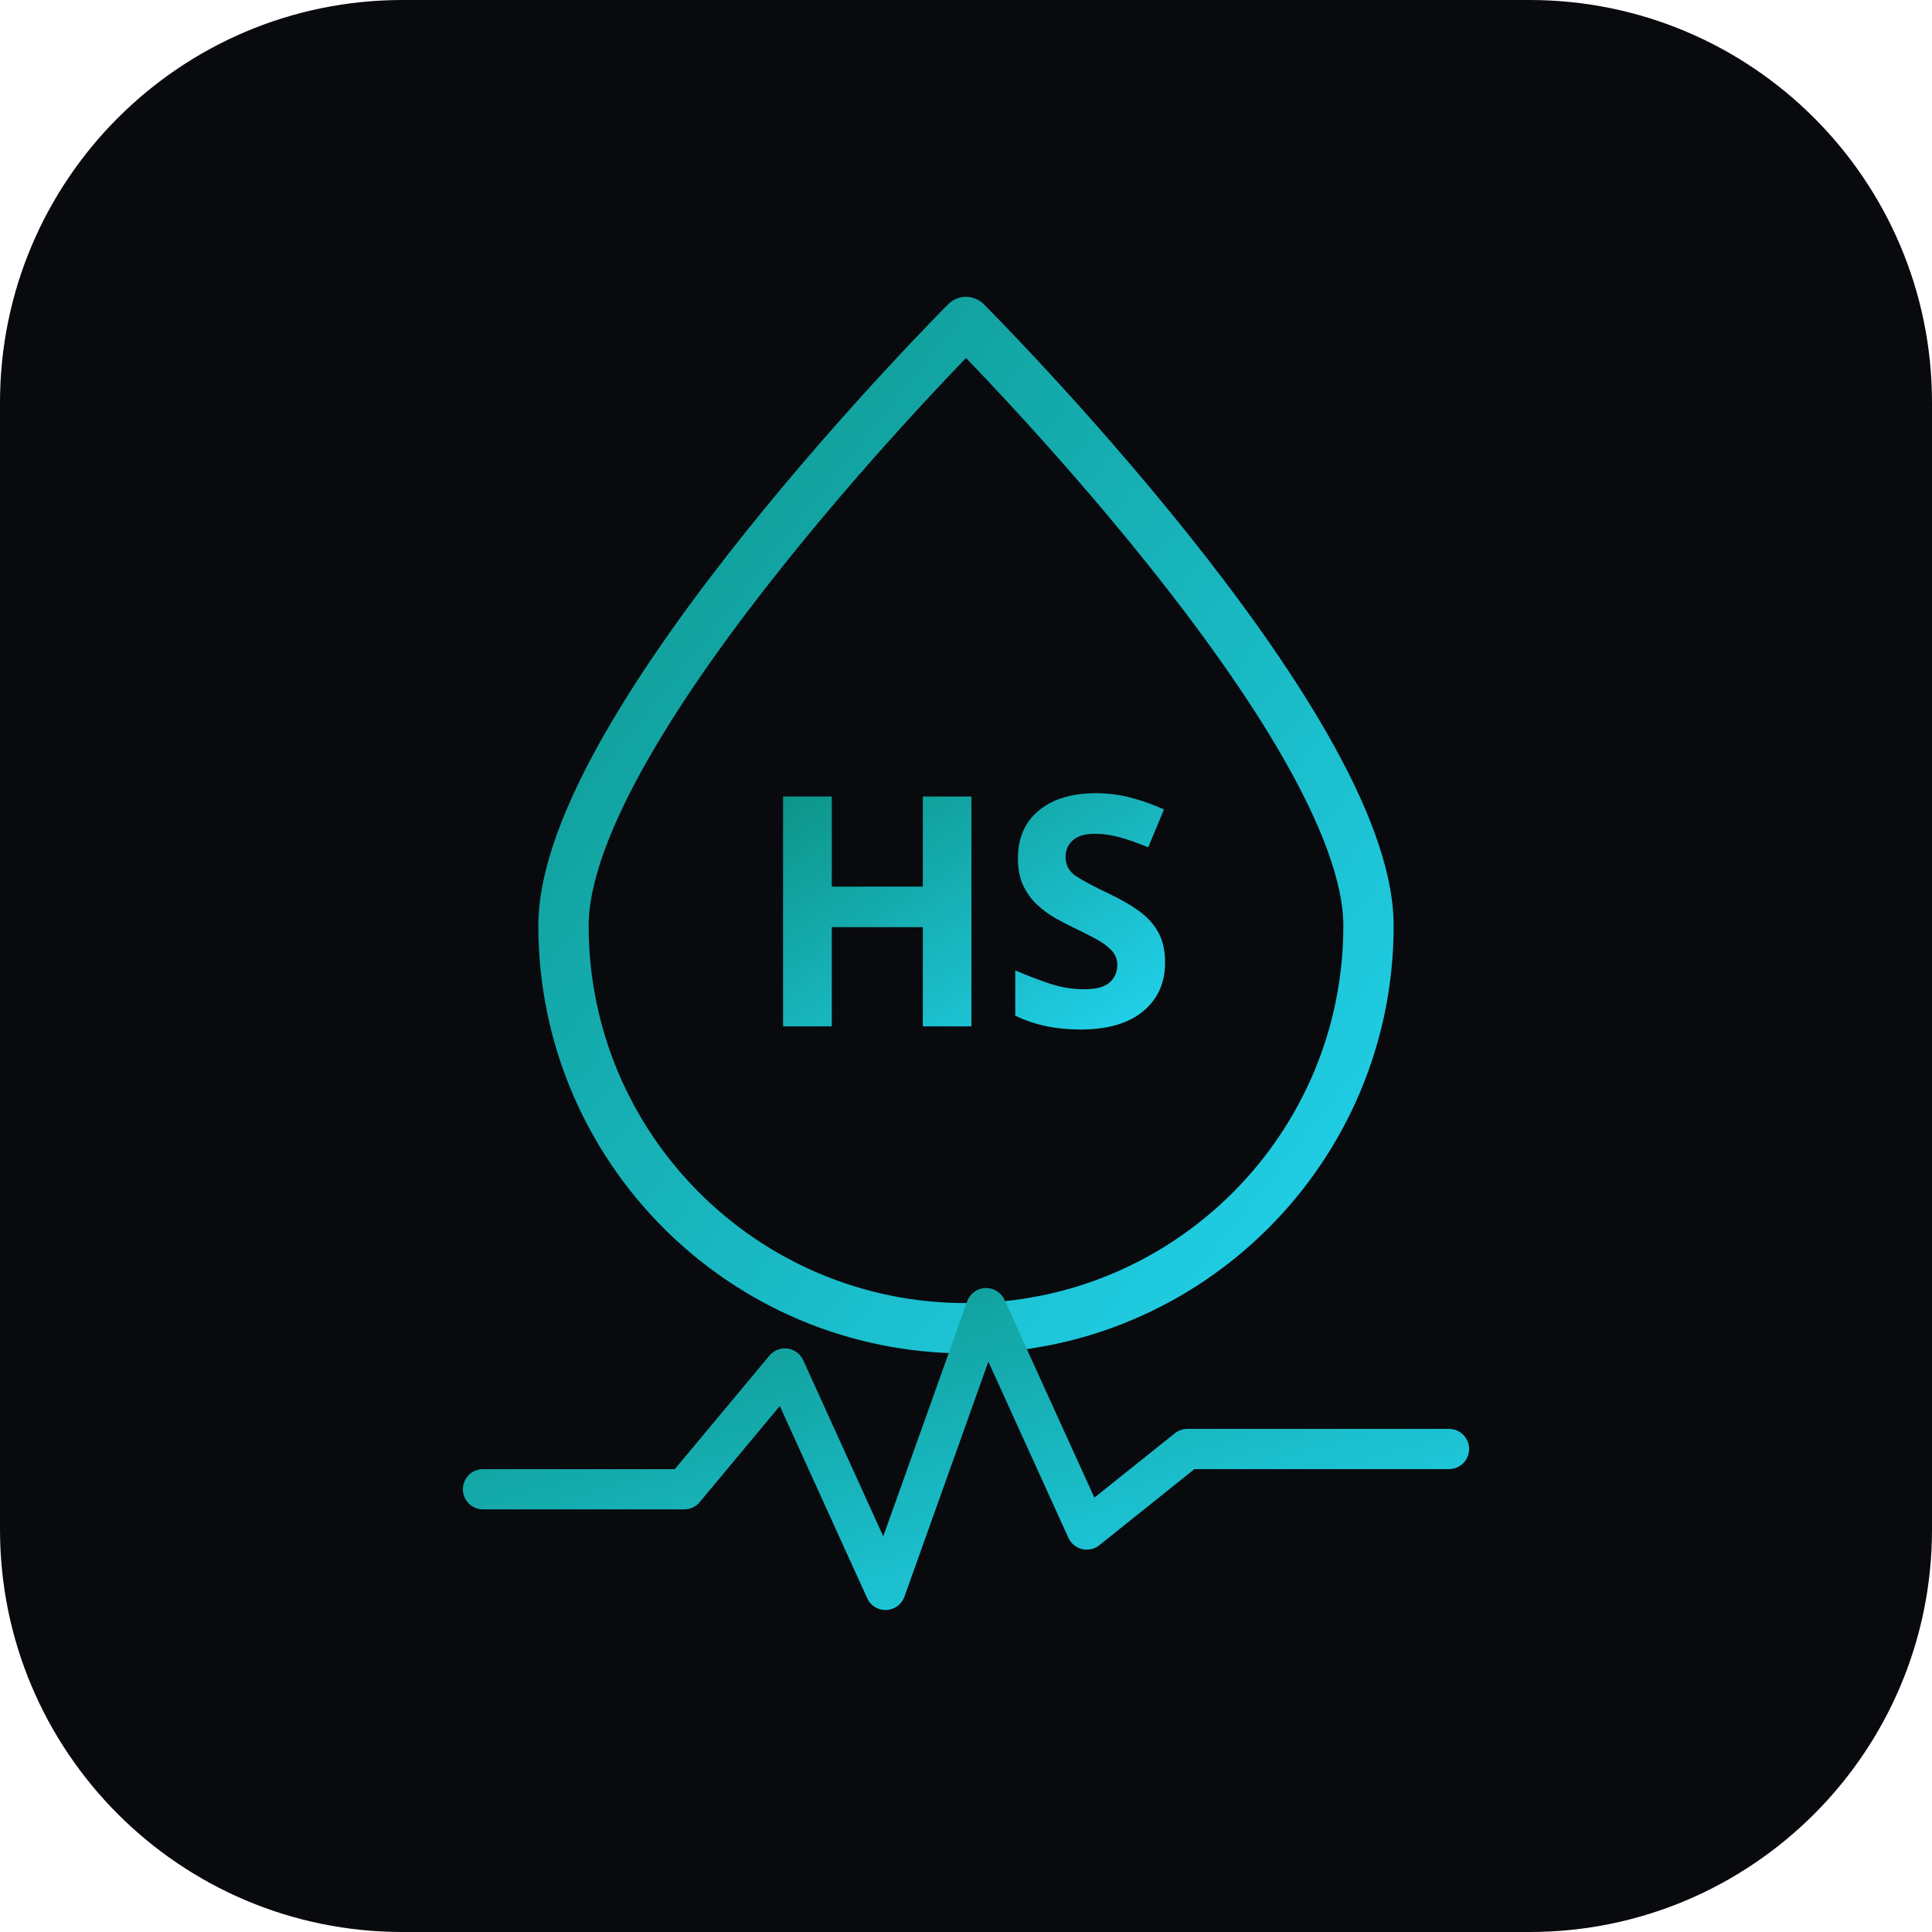
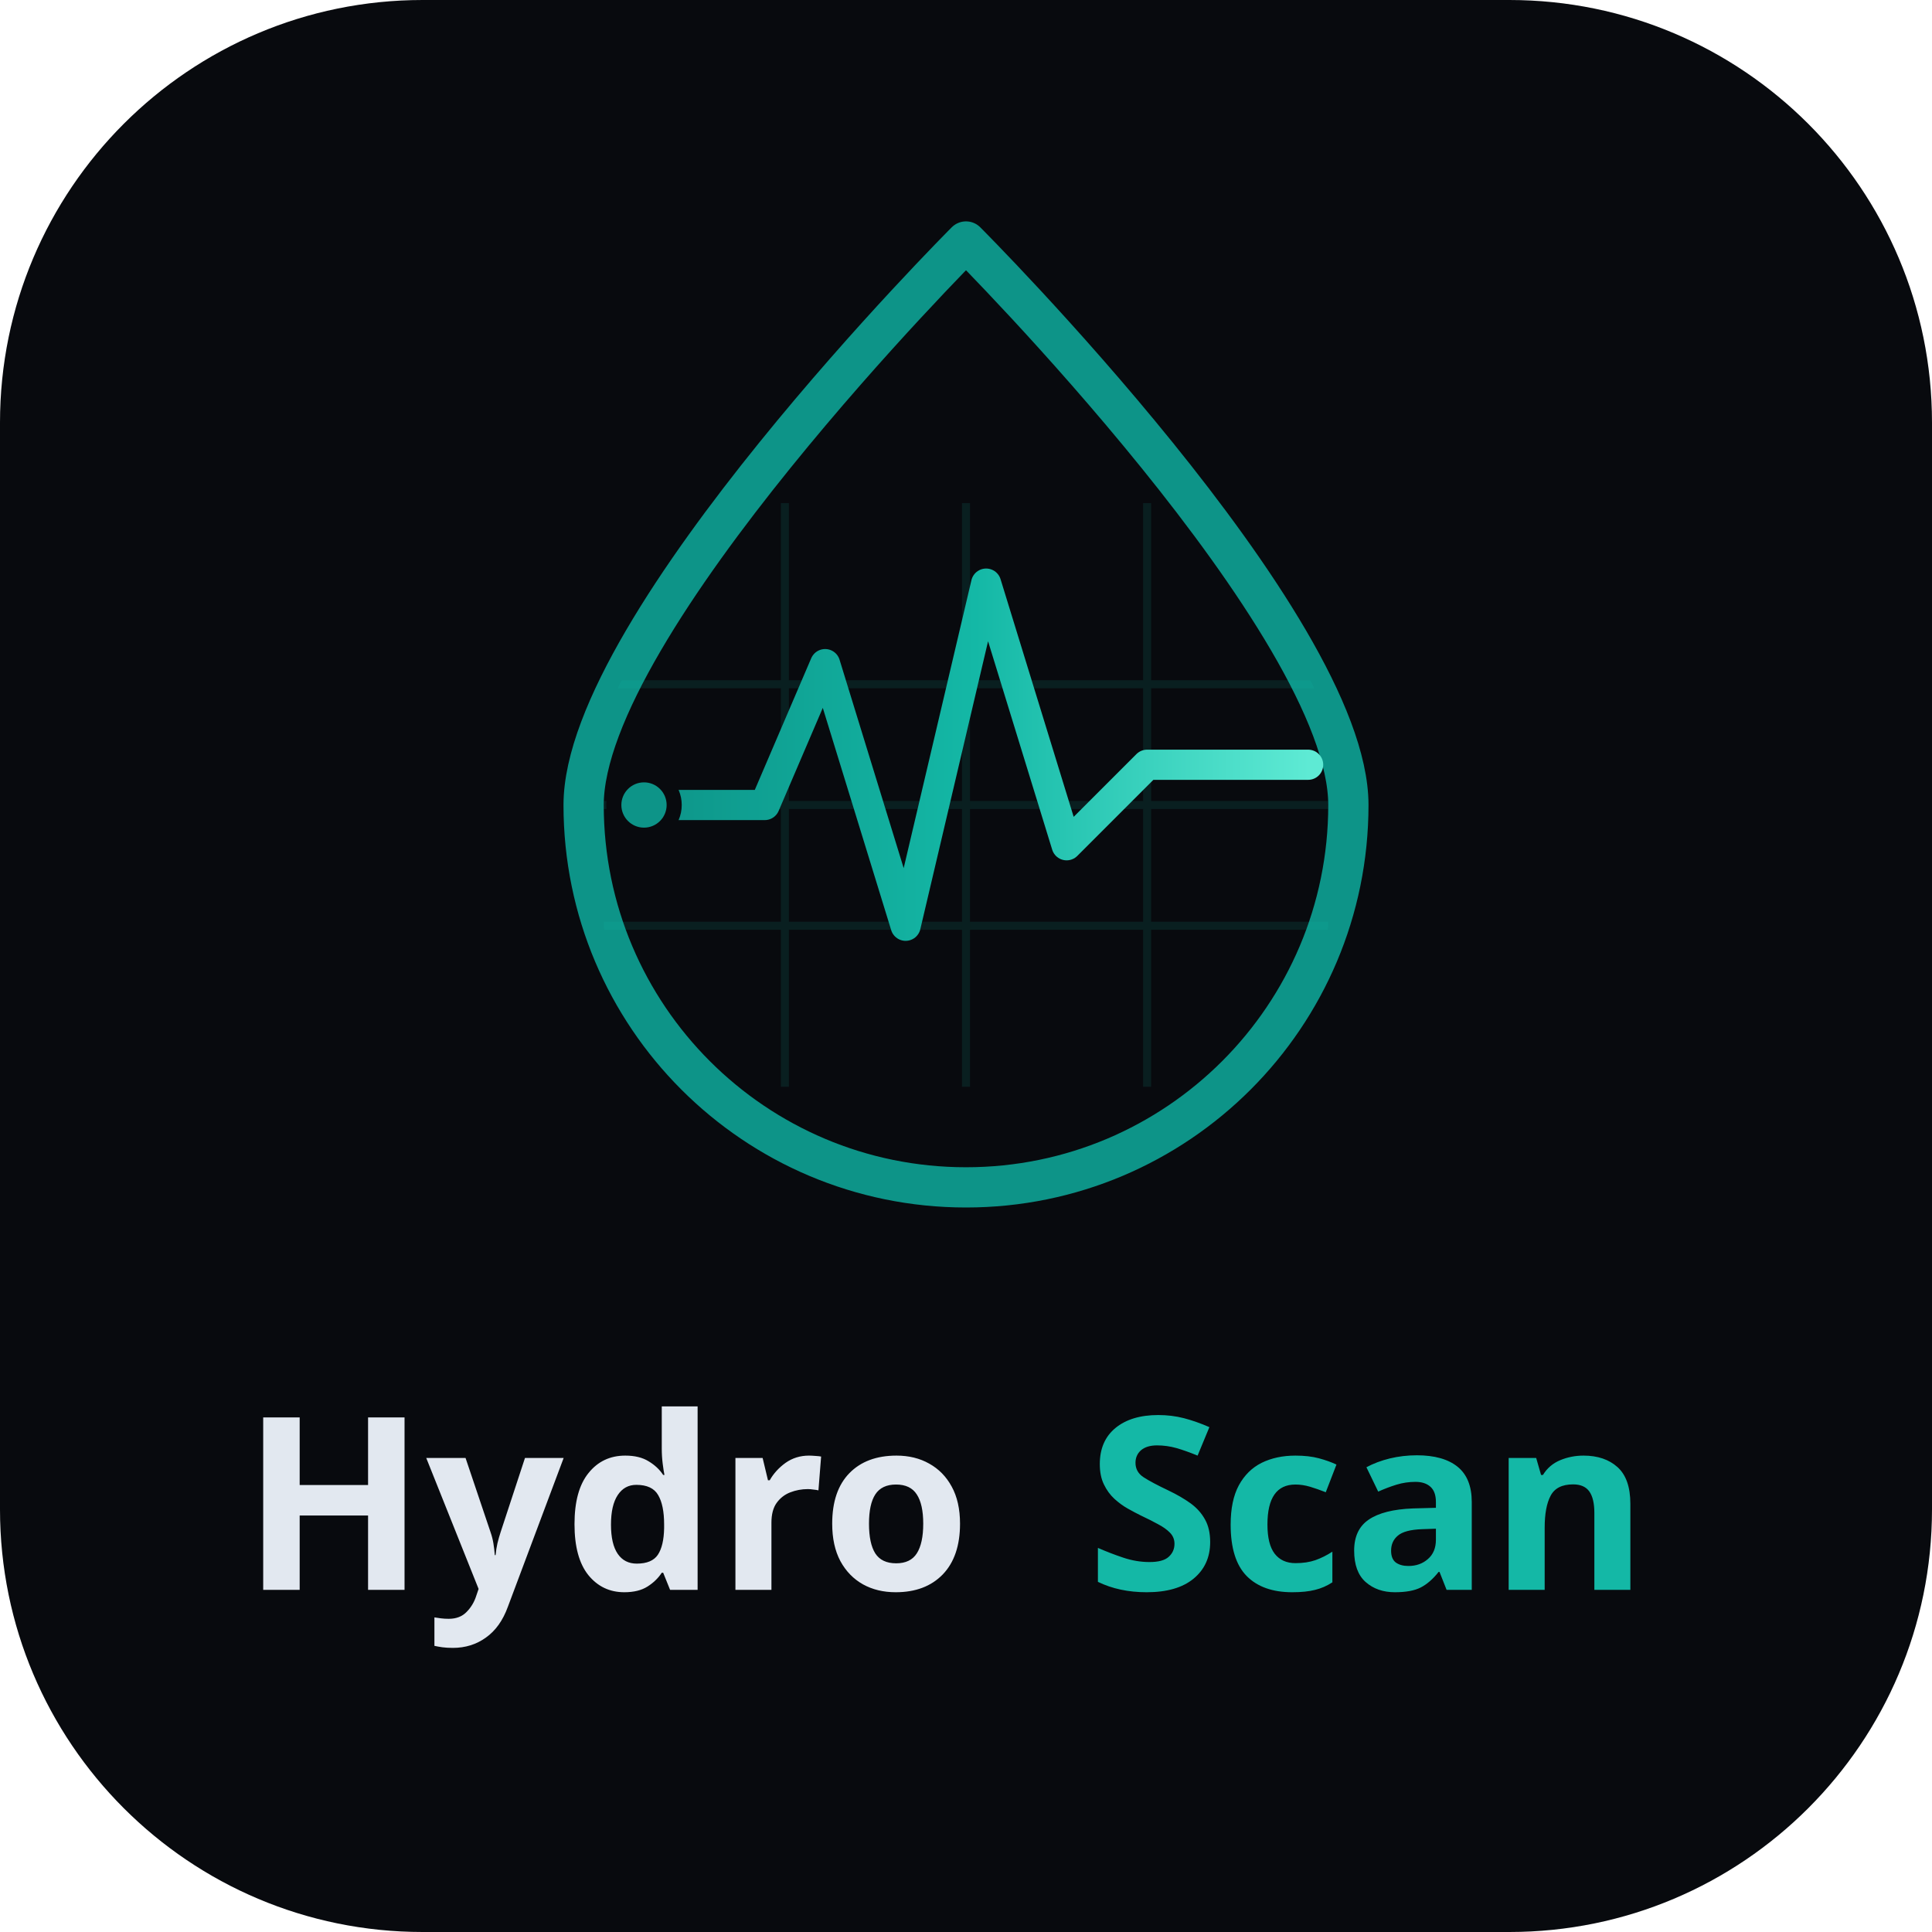
<svg xmlns="http://www.w3.org/2000/svg" width="192" height="192" viewBox="0 0 192 192">
-   <rect width="192" height="192" rx="40" fill="#080A0E" />
+   <rect width="192" height="192" rx="42" fill="#080A0E" />
  <defs>
-     <linearGradient id="g1" x1="0%" y1="0%" x2="100%" y2="100%">
+     <linearGradient id="hs-g" x1="0%" y1="0%" x2="100%" y2="0%">
      <stop offset="0%" stop-color="#0D9488" />
-       <stop offset="100%" stop-color="#22D3EE" />
+       <stop offset="50%" stop-color="#14B8A6" />
+       <stop offset="100%" stop-color="#5EEAD4" />
    </linearGradient>
+     <clipPath id="hs-c">
+       <path d="M96 24C96 24,134 62,134 80A38 38 0 1 1 58 80C58 62,96 24,96 24Z" />
+     </clipPath>
  </defs>
-   <path d="M96 32C96 32,136 72,136 92A40 40 0 1 1 56 92C56 72,96 32,96 32Z" stroke="url(#g1)" stroke-width="5" fill="none" stroke-linejoin="round" />
-   <text x="96" y="102" text-anchor="middle" font-family="sans-serif" font-weight="800" font-size="32" fill="url(#g1)">HS</text>
-   <polyline points="48,148 68,148 78,136 88,158 98,130 108,152 118,144 144,144" stroke="url(#g1)" stroke-width="4" stroke-linecap="round" stroke-linejoin="round" fill="none" />
+   <path d="M96 24C96 24,134 62,134 80A38 38 0 1 1 58 80C58 62,96 24,96 24Z" stroke="#0D9488" stroke-width="4" fill="none" stroke-linejoin="round" />
+   <g clip-path="url(#hs-c)" opacity="0.12" stroke="#14B8A6" stroke-width="0.8">
+     <line x1="60" y1="68" x2="132" y2="68" />
+     <line x1="60" y1="80" x2="132" y2="80" />
+     <line x1="60" y1="92" x2="132" y2="92" />
+     <line x1="78" y1="50" x2="78" y2="108" />
+     <line x1="96" y1="50" x2="96" y2="108" />
+     <line x1="114" y1="50" x2="114" y2="108" />
+   </g>
+   <polyline points="64,80 76,80 82,66 90,92 98,58 106,84 114,76 130,76" stroke="url(#hs-g)" stroke-width="3" stroke-linecap="round" stroke-linejoin="round" fill="none" />
+   <circle cx="64" cy="80" r="3" fill="#0D9488" stroke="#080A0E" stroke-width="1.5" />
+   <text x="24" y="158" font-family="system-ui, sans-serif" font-weight="700" font-size="24" fill="#E2E8F0">Hydro</text>
+   <text x="108" y="158" font-family="system-ui, sans-serif" font-weight="700" font-size="24" fill="#14B8A6">Scan</text>
</svg>
